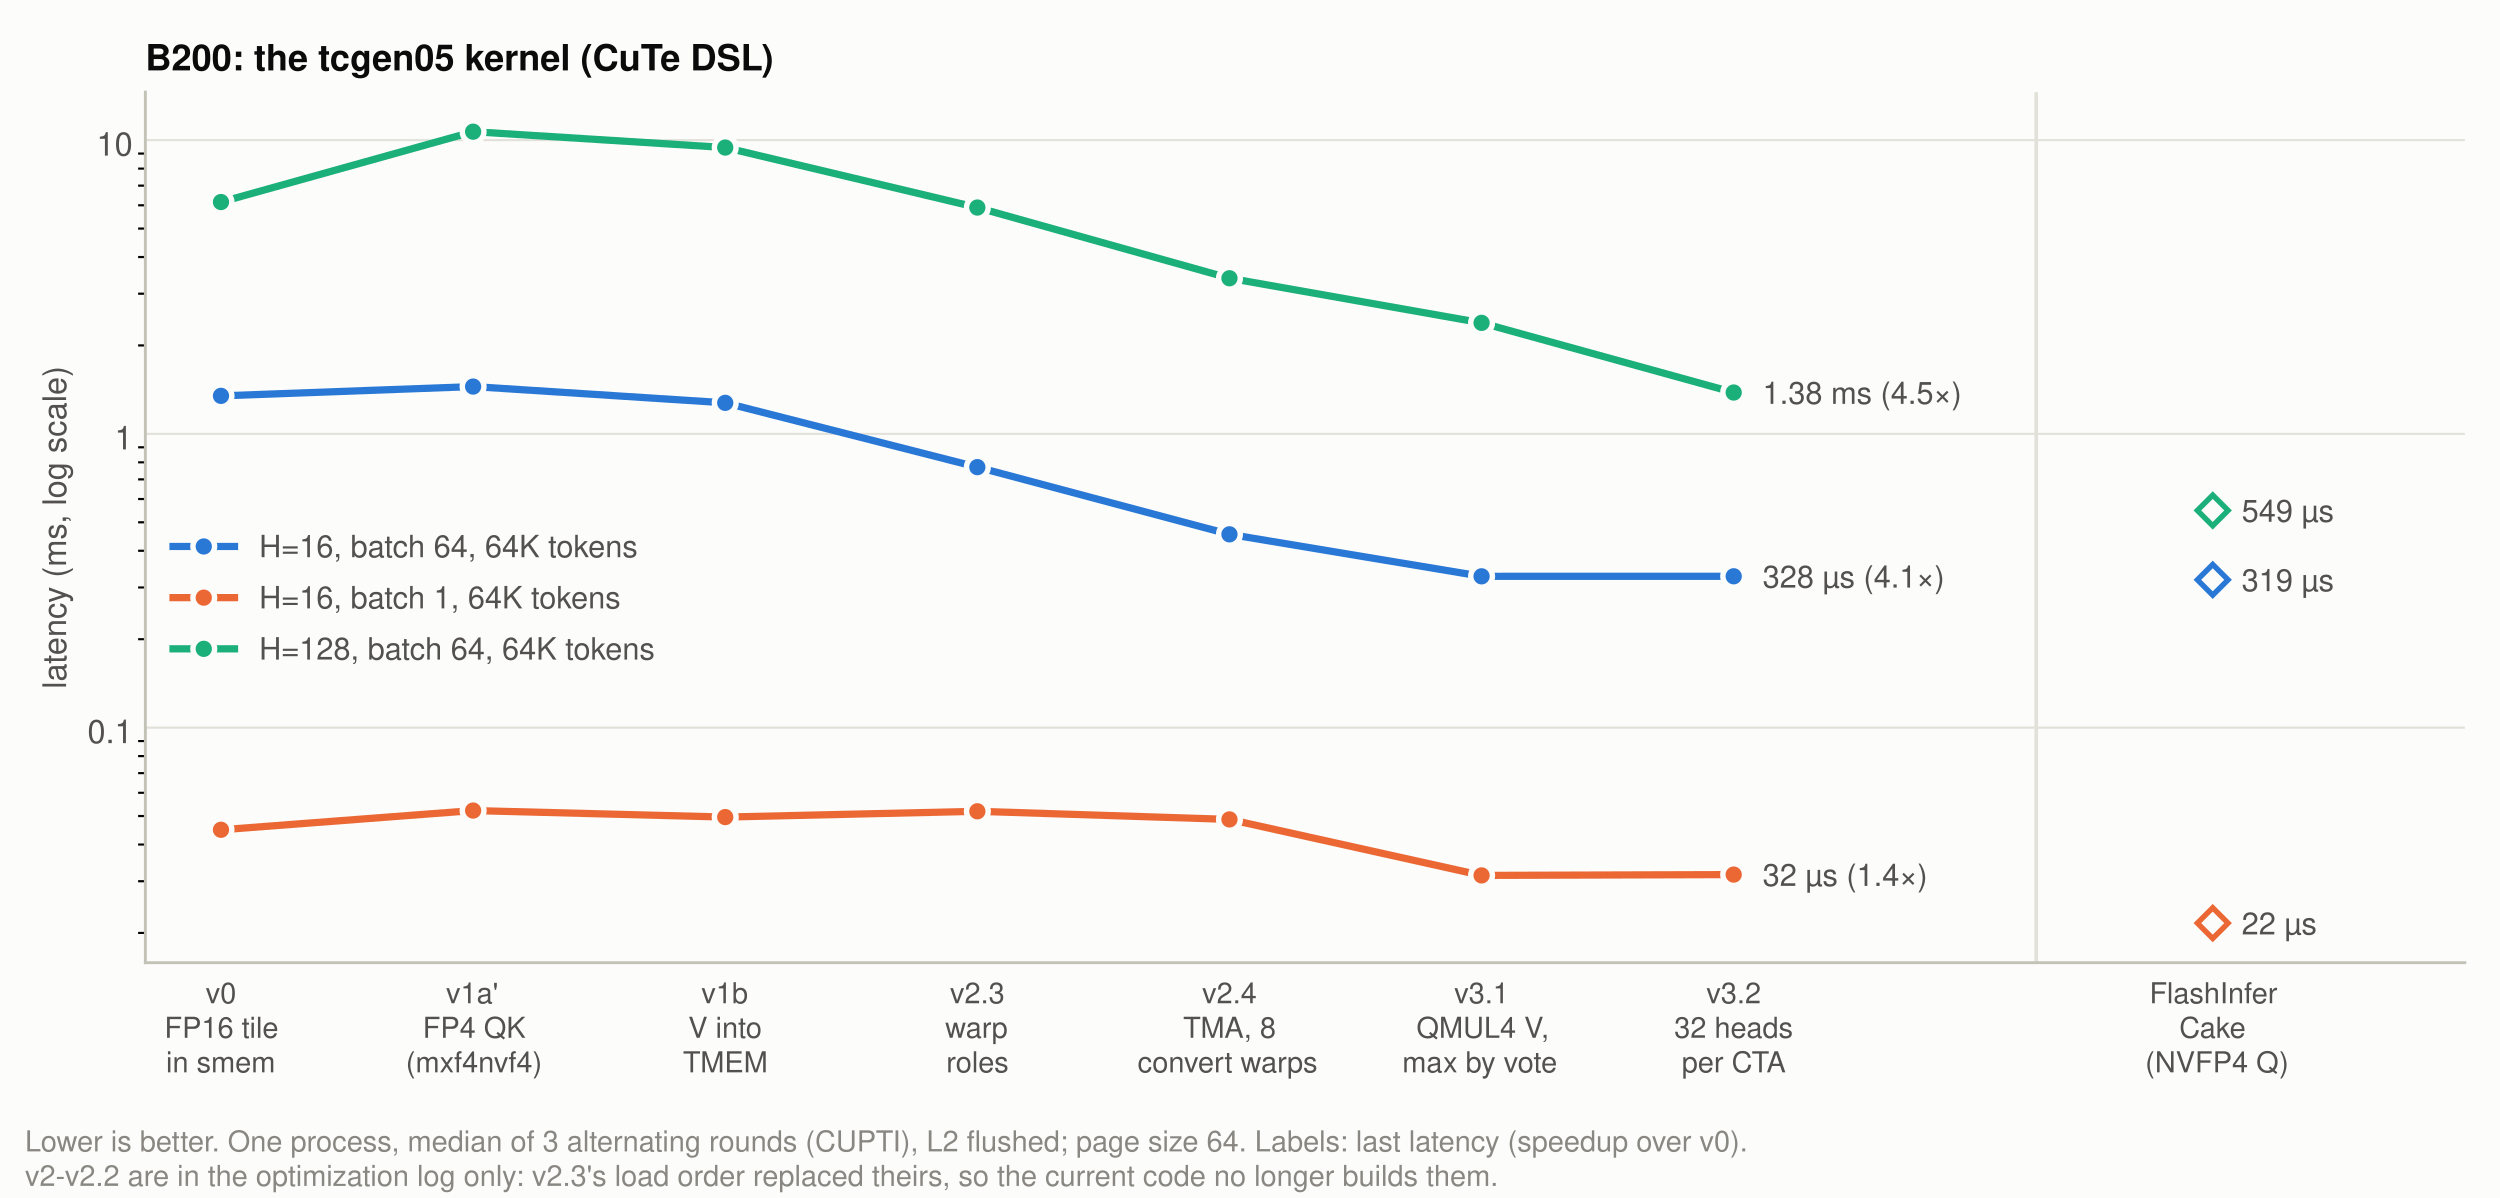
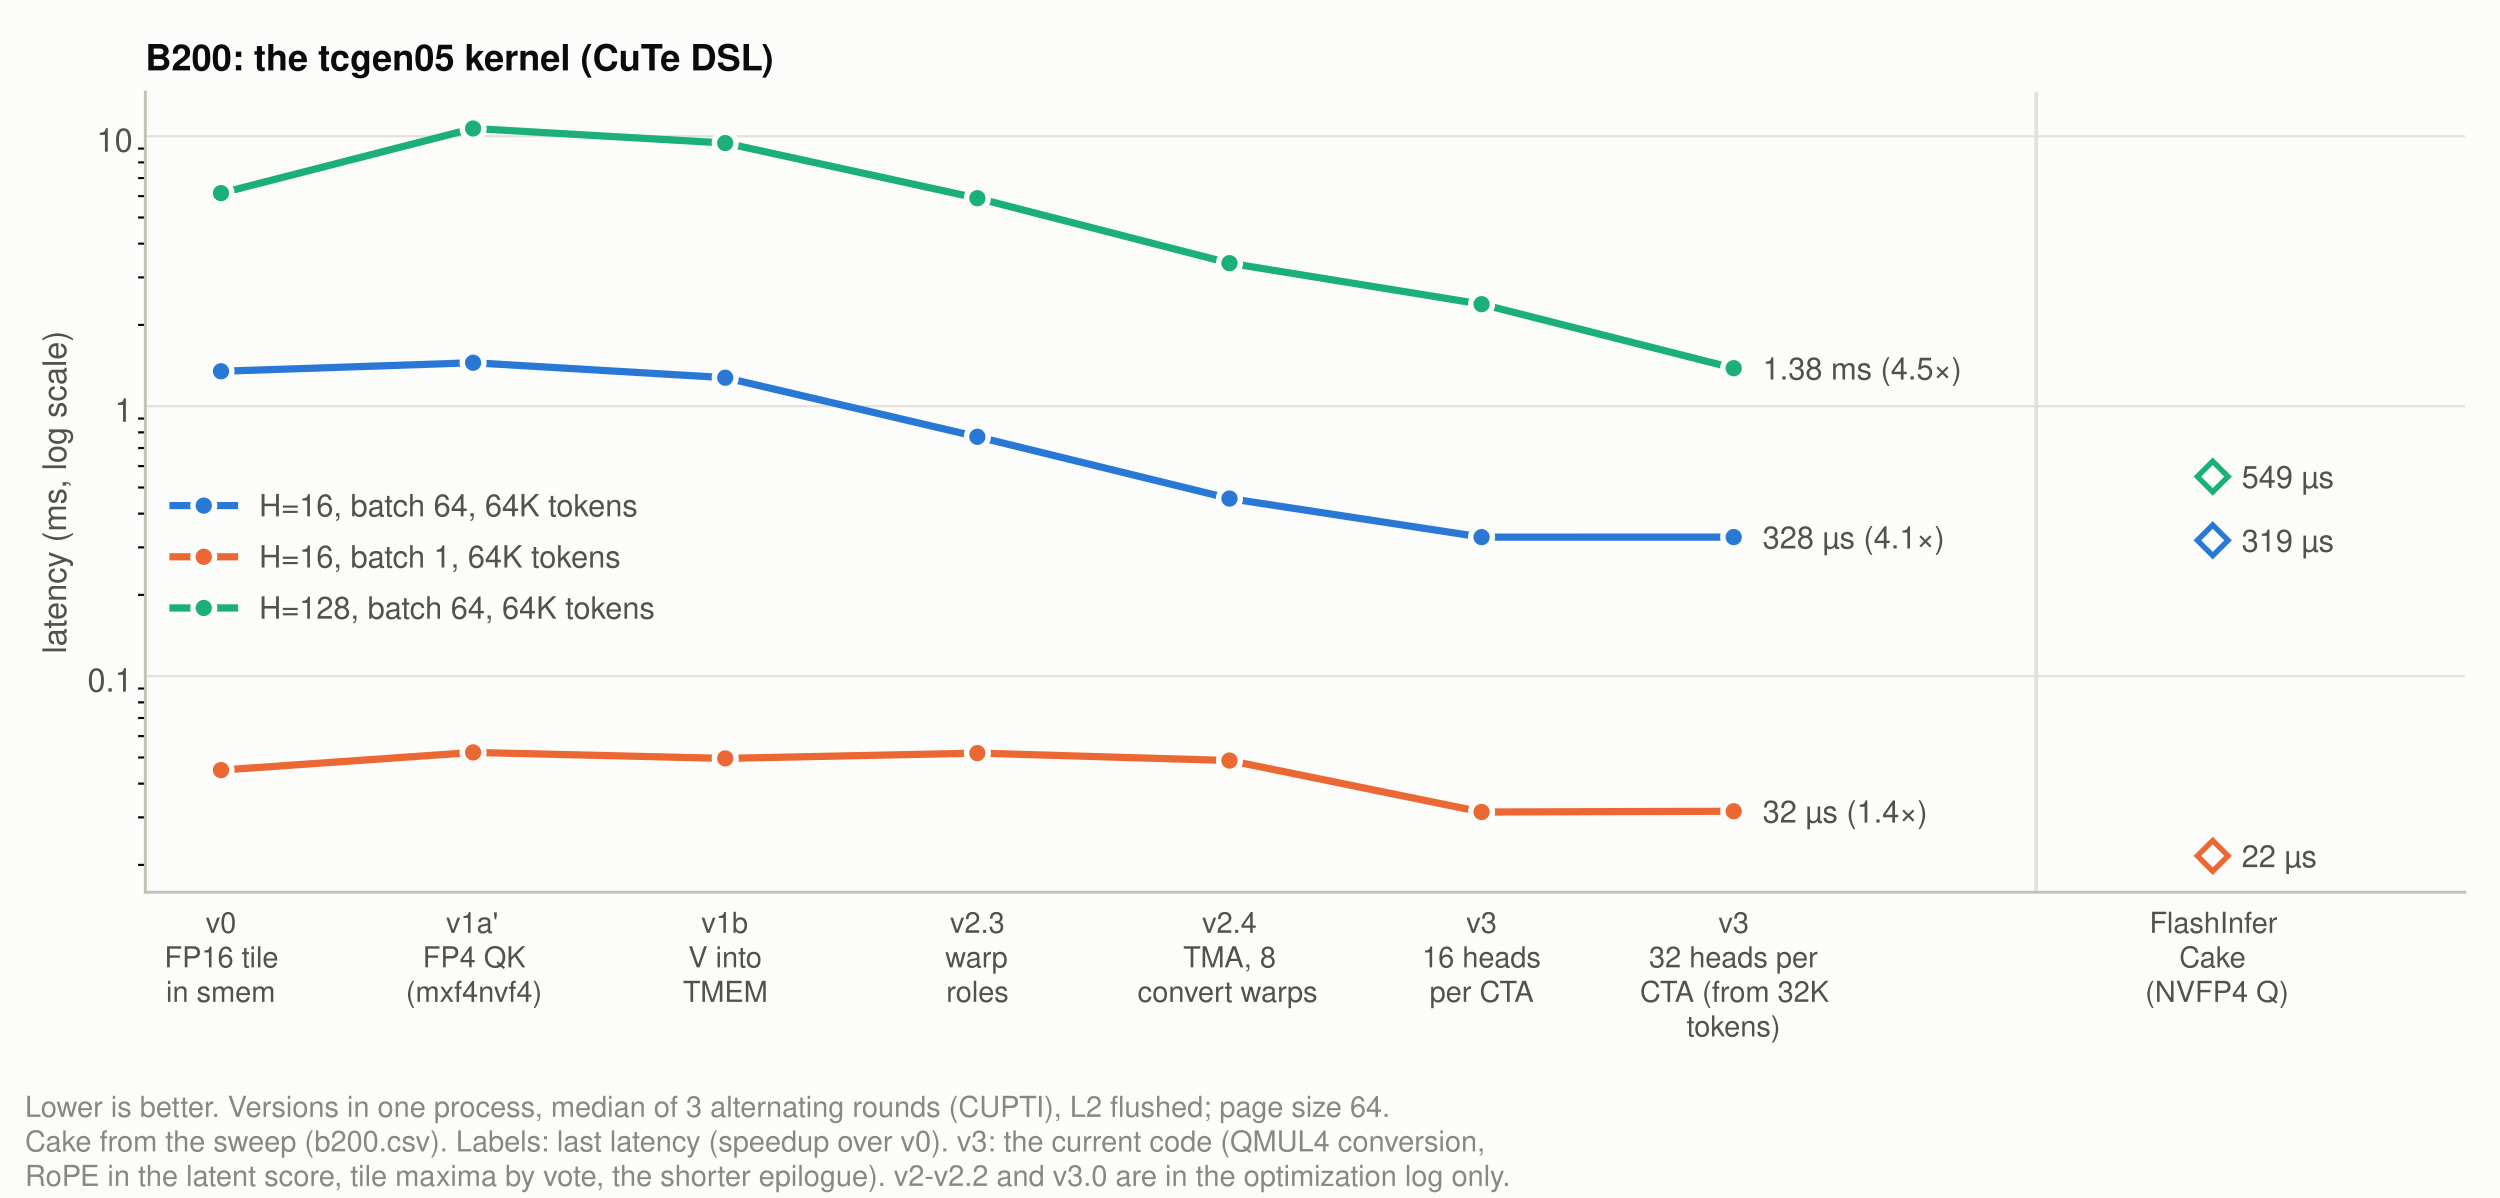
<svg xmlns="http://www.w3.org/2000/svg" xmlns:xlink="http://www.w3.org/1999/xlink" width="691.2pt" height="331.2pt" viewBox="0 0 691.2 331.2" version="1.1">
  <defs>
    <style type="text/css">*{stroke-linejoin: round; stroke-linecap: butt}</style>
  </defs>
  <g id="figure_1">
    <g id="patch_1">
      <path d="M 0 331.2  L 691.2 331.2  L 691.2 0  L 0 0  z " style="fill: #fcfcfb" />
    </g>
    <g id="axes_1">
      <g id="patch_2">
-         <path d="M 40.188 266.164  L 681.48 266.164  L 681.48 25.47  L 40.188 25.47  z " style="fill: #fcfcfb" />
+         <path d="M 40.188 246.684  L 681.48 246.684  L 681.48 25.47  L 40.188 25.47  z " style="fill: #fcfcfb" />
      </g>
      <g id="matplotlib.axis_1">
        <g id="xtick_1">
          <g id="line2d_1" />
          <g id="text_1">
-             <text style="font-size: 8px; font-family: 'Helvetica Neue', 'Helvetica', 'Arial', 'DejaVu Sans', sans-serif; fill: #52514e" transform="translate(56.87595 277.392)">v0</text>
-             <text style="font-size: 8px; font-family: 'Helvetica Neue', 'Helvetica', 'Arial', 'DejaVu Sans', sans-serif; fill: #52514e" transform="translate(45.46782 286.936)">FP16 tile</text>
-             <text style="font-size: 8px; font-family: 'Helvetica Neue', 'Helvetica', 'Arial', 'DejaVu Sans', sans-serif; fill: #52514e" transform="translate(45.90407 296.48)">in smem</text>
+             <text style="font-size: 8px; font-family: 'Helvetica Neue', 'Helvetica', 'Arial', 'DejaVu Sans', sans-serif; fill: #52514e" transform="translate(56.87595 257.912)">v0</text>
+             <text style="font-size: 8px; font-family: 'Helvetica Neue', 'Helvetica', 'Arial', 'DejaVu Sans', sans-serif; fill: #52514e" transform="translate(45.46782 267.456)">FP16 tile</text>
+             <text style="font-size: 8px; font-family: 'Helvetica Neue', 'Helvetica', 'Arial', 'DejaVu Sans', sans-serif; fill: #52514e" transform="translate(45.90407 277)">in smem</text>
          </g>
        </g>
        <g id="xtick_2">
          <g id="line2d_2" />
          <g id="text_2">
-             <text style="font-size: 8px; font-family: 'Helvetica Neue', 'Helvetica', 'Arial', 'DejaVu Sans', sans-serif; fill: #52514e" transform="translate(123.3216 277.392)">v1a'</text>
-             <text style="font-size: 8px; font-family: 'Helvetica Neue', 'Helvetica', 'Arial', 'DejaVu Sans', sans-serif; fill: #52514e" transform="translate(116.8735 286.936)">FP4 QK</text>
-             <text style="font-size: 8px; font-family: 'Helvetica Neue', 'Helvetica', 'Arial', 'DejaVu Sans', sans-serif; fill: #52514e" transform="translate(112.2103 296.48)">(mxf4nvf4)</text>
+             <text style="font-size: 8px; font-family: 'Helvetica Neue', 'Helvetica', 'Arial', 'DejaVu Sans', sans-serif; fill: #52514e" transform="translate(123.3216 257.912)">v1a'</text>
+             <text style="font-size: 8px; font-family: 'Helvetica Neue', 'Helvetica', 'Arial', 'DejaVu Sans', sans-serif; fill: #52514e" transform="translate(116.8735 267.456)">FP4 QK</text>
+             <text style="font-size: 8px; font-family: 'Helvetica Neue', 'Helvetica', 'Arial', 'DejaVu Sans', sans-serif; fill: #52514e" transform="translate(112.2103 277)">(mxf4nvf4)</text>
          </g>
        </g>
        <g id="xtick_3">
          <g id="line2d_3" />
          <g id="text_3">
-             <text style="font-size: 8px; font-family: 'Helvetica Neue', 'Helvetica', 'Arial', 'DejaVu Sans', sans-serif; fill: #52514e" transform="translate(193.9154 277.392)">v1b</text>
-             <text style="font-size: 8px; font-family: 'Helvetica Neue', 'Helvetica', 'Arial', 'DejaVu Sans', sans-serif; fill: #52514e" transform="translate(190.2873 286.936)">V into</text>
-             <text style="font-size: 8px; font-family: 'Helvetica Neue', 'Helvetica', 'Arial', 'DejaVu Sans', sans-serif; fill: #52514e" transform="translate(188.8035 296.48)">TMEM</text>
+             <text style="font-size: 8px; font-family: 'Helvetica Neue', 'Helvetica', 'Arial', 'DejaVu Sans', sans-serif; fill: #52514e" transform="translate(193.9154 257.912)">v1b</text>
+             <text style="font-size: 8px; font-family: 'Helvetica Neue', 'Helvetica', 'Arial', 'DejaVu Sans', sans-serif; fill: #52514e" transform="translate(190.2873 267.456)">V into</text>
+             <text style="font-size: 8px; font-family: 'Helvetica Neue', 'Helvetica', 'Arial', 'DejaVu Sans', sans-serif; fill: #52514e" transform="translate(188.8035 277)">TMEM</text>
          </g>
        </g>
        <g id="xtick_4">
          <g id="line2d_4" />
          <g id="text_4">
-             <text style="font-size: 8px; font-family: 'Helvetica Neue', 'Helvetica', 'Arial', 'DejaVu Sans', sans-serif; fill: #52514e" transform="translate(262.6573 277.392)">v2.3</text>
-             <text style="font-size: 8px; font-family: 'Helvetica Neue', 'Helvetica', 'Arial', 'DejaVu Sans', sans-serif; fill: #52514e" transform="translate(261.3329 286.936)">warp</text>
-             <text style="font-size: 8px; font-family: 'Helvetica Neue', 'Helvetica', 'Arial', 'DejaVu Sans', sans-serif; fill: #52514e" transform="translate(261.6242 296.48)">roles</text>
+             <text style="font-size: 8px; font-family: 'Helvetica Neue', 'Helvetica', 'Arial', 'DejaVu Sans', sans-serif; fill: #52514e" transform="translate(262.6573 257.912)">v2.3</text>
+             <text style="font-size: 8px; font-family: 'Helvetica Neue', 'Helvetica', 'Arial', 'DejaVu Sans', sans-serif; fill: #52514e" transform="translate(261.3329 267.456)">warp</text>
+             <text style="font-size: 8px; font-family: 'Helvetica Neue', 'Helvetica', 'Arial', 'DejaVu Sans', sans-serif; fill: #52514e" transform="translate(261.6242 277)">roles</text>
          </g>
        </g>
        <g id="xtick_5">
          <g id="line2d_5" />
          <g id="text_5">
-             <text style="font-size: 8px; font-family: 'Helvetica Neue', 'Helvetica', 'Arial', 'DejaVu Sans', sans-serif; fill: #52514e" transform="translate(332.3629 277.392)">v2.4</text>
-             <text style="font-size: 8px; font-family: 'Helvetica Neue', 'Helvetica', 'Arial', 'DejaVu Sans', sans-serif; fill: #52514e" transform="translate(327.1029 286.936)">TMA, 8</text>
-             <text style="font-size: 8px; font-family: 'Helvetica Neue', 'Helvetica', 'Arial', 'DejaVu Sans', sans-serif; fill: #52514e" transform="translate(314.5186 296.48)">convert warps</text>
+             <text style="font-size: 8px; font-family: 'Helvetica Neue', 'Helvetica', 'Arial', 'DejaVu Sans', sans-serif; fill: #52514e" transform="translate(332.3629 257.912)">v2.4</text>
+             <text style="font-size: 8px; font-family: 'Helvetica Neue', 'Helvetica', 'Arial', 'DejaVu Sans', sans-serif; fill: #52514e" transform="translate(327.1029 267.456)">TMA, 8</text>
+             <text style="font-size: 8px; font-family: 'Helvetica Neue', 'Helvetica', 'Arial', 'DejaVu Sans', sans-serif; fill: #52514e" transform="translate(314.5186 277)">convert warps</text>
          </g>
        </g>
        <g id="xtick_6">
          <g id="line2d_6" />
          <g id="text_6">
-             <text style="font-size: 8px; font-family: 'Helvetica Neue', 'Helvetica', 'Arial', 'DejaVu Sans', sans-serif; fill: #52514e" transform="translate(402.0686 277.392)">v3.1</text>
-             <text style="font-size: 8px; font-family: 'Helvetica Neue', 'Helvetica', 'Arial', 'DejaVu Sans', sans-serif; fill: #52514e" transform="translate(391.6173 286.936)">QMUL4 V,</text>
-             <text style="font-size: 8px; font-family: 'Helvetica Neue', 'Helvetica', 'Arial', 'DejaVu Sans', sans-serif; fill: #52514e" transform="translate(387.6961 296.48)">max by vote</text>
+             <text style="font-size: 8px; font-family: 'Helvetica Neue', 'Helvetica', 'Arial', 'DejaVu Sans', sans-serif; fill: #52514e" transform="translate(405.4042 257.912)">v3</text>
+             <text style="font-size: 8px; font-family: 'Helvetica Neue', 'Helvetica', 'Arial', 'DejaVu Sans', sans-serif; fill: #52514e" transform="translate(393.1767 267.456)">16 heads</text>
+             <text style="font-size: 8px; font-family: 'Helvetica Neue', 'Helvetica', 'Arial', 'DejaVu Sans', sans-serif; fill: #52514e" transform="translate(395.2561 277)">per CTA</text>
          </g>
        </g>
        <g id="xtick_7">
          <g id="line2d_7" />
          <g id="text_7">
-             <text style="font-size: 8px; font-family: 'Helvetica Neue', 'Helvetica', 'Arial', 'DejaVu Sans', sans-serif; fill: #52514e" transform="translate(471.7742 277.392)">v3.2</text>
-             <text style="font-size: 8px; font-family: 'Helvetica Neue', 'Helvetica', 'Arial', 'DejaVu Sans', sans-serif; fill: #52514e" transform="translate(462.8824 286.936)">32 heads</text>
-             <text style="font-size: 8px; font-family: 'Helvetica Neue', 'Helvetica', 'Arial', 'DejaVu Sans', sans-serif; fill: #52514e" transform="translate(464.9617 296.48)">per CTA</text>
+             <text style="font-size: 8px; font-family: 'Helvetica Neue', 'Helvetica', 'Arial', 'DejaVu Sans', sans-serif; fill: #52514e" transform="translate(475.1099 257.912)">v3</text>
+             <text style="font-size: 8px; font-family: 'Helvetica Neue', 'Helvetica', 'Arial', 'DejaVu Sans', sans-serif; fill: #52514e" transform="translate(455.9186 267.456)">32 heads per</text>
+             <text style="font-size: 8px; font-family: 'Helvetica Neue', 'Helvetica', 'Arial', 'DejaVu Sans', sans-serif; fill: #52514e" transform="translate(453.398 277)">CTA (from 32K</text>
+             <text style="font-size: 8px; font-family: 'Helvetica Neue', 'Helvetica', 'Arial', 'DejaVu Sans', sans-serif; fill: #52514e" transform="translate(466.293 286.544)">tokens)</text>
          </g>
        </g>
        <g id="xtick_8">
          <g id="line2d_8" />
          <g id="text_8">
-             <text style="font-size: 8px; font-family: 'Helvetica Neue', 'Helvetica', 'Arial', 'DejaVu Sans', sans-serif; fill: #52514e" transform="translate(594.2943 277.392)">FlashInfer</text>
-             <text style="font-size: 8px; font-family: 'Helvetica Neue', 'Helvetica', 'Arial', 'DejaVu Sans', sans-serif; fill: #52514e" transform="translate(602.5137 286.936)">Cake</text>
-             <text style="font-size: 8px; font-family: 'Helvetica Neue', 'Helvetica', 'Arial', 'DejaVu Sans', sans-serif; fill: #52514e" transform="translate(593.1062 296.48)">(NVFP4 Q)</text>
+             <text style="font-size: 8px; font-family: 'Helvetica Neue', 'Helvetica', 'Arial', 'DejaVu Sans', sans-serif; fill: #52514e" transform="translate(594.2943 257.912)">FlashInfer</text>
+             <text style="font-size: 8px; font-family: 'Helvetica Neue', 'Helvetica', 'Arial', 'DejaVu Sans', sans-serif; fill: #52514e" transform="translate(602.5137 267.456)">Cake</text>
+             <text style="font-size: 8px; font-family: 'Helvetica Neue', 'Helvetica', 'Arial', 'DejaVu Sans', sans-serif; fill: #52514e" transform="translate(593.1062 277)">(NVFP4 Q)</text>
          </g>
        </g>
      </g>
      <g id="matplotlib.axis_2">
        <g id="ytick_1">
          <g id="line2d_9">
-             <path d="M 40.188 201.173  L 681.48 201.173  " clip-path="url(#pf9c67b14f9)" style="fill: none; stroke: #e1e0d9; stroke-width: 0.6; stroke-linecap: square" />
+             <path d="M 40.188 186.953  L 681.48 186.953  " clip-path="url(#p9bd2ede2f8)" style="fill: none; stroke: #e1e0d9; stroke-width: 0.6; stroke-linecap: square" />
          </g>
          <g id="line2d_10" />
          <g id="text_9">
-             <text style="font-size: 9px; font-family: 'Helvetica Neue', 'Helvetica', 'Arial', 'DejaVu Sans', sans-serif; text-anchor: end; fill: #52514e" x="36.688" y="205.457" transform="rotate(-0 36.688 205.4575)">0.1</text>
+             <text style="font-size: 9px; font-family: 'Helvetica Neue', 'Helvetica', 'Arial', 'DejaVu Sans', sans-serif; text-anchor: end; fill: #52514e" x="36.688" y="191.237" transform="rotate(-0 36.688 191.2373)">0.1</text>
          </g>
        </g>
        <g id="ytick_2">
          <g id="line2d_11">
-             <path d="M 40.188 119.957  L 681.48 119.957  " clip-path="url(#pf9c67b14f9)" style="fill: none; stroke: #e1e0d9; stroke-width: 0.6; stroke-linecap: square" />
+             <path d="M 40.188 112.31  L 681.48 112.31  " clip-path="url(#p9bd2ede2f8)" style="fill: none; stroke: #e1e0d9; stroke-width: 0.6; stroke-linecap: square" />
          </g>
          <g id="line2d_12" />
          <g id="text_10">
-             <text style="font-size: 9px; font-family: 'Helvetica Neue', 'Helvetica', 'Arial', 'DejaVu Sans', sans-serif; text-anchor: end; fill: #52514e" x="36.688" y="124.241" transform="rotate(-0 36.688 124.2412)">1</text>
+             <text style="font-size: 9px; font-family: 'Helvetica Neue', 'Helvetica', 'Arial', 'DejaVu Sans', sans-serif; text-anchor: end; fill: #52514e" x="36.688" y="116.594" transform="rotate(-0 36.688 116.5941)">1</text>
          </g>
        </g>
        <g id="ytick_3">
          <g id="line2d_13">
-             <path d="M 40.188 38.741  L 681.48 38.741  " clip-path="url(#pf9c67b14f9)" style="fill: none; stroke: #e1e0d9; stroke-width: 0.6; stroke-linecap: square" />
+             <path d="M 40.188 37.667  L 681.48 37.667  " clip-path="url(#p9bd2ede2f8)" style="fill: none; stroke: #e1e0d9; stroke-width: 0.6; stroke-linecap: square" />
          </g>
          <g id="line2d_14" />
          <g id="text_11">
-             <text style="font-size: 9px; font-family: 'Helvetica Neue', 'Helvetica', 'Arial', 'DejaVu Sans', sans-serif; text-anchor: end; fill: #52514e" x="36.688" y="43.025" transform="rotate(-0 36.688 43.02499)">10</text>
+             <text style="font-size: 9px; font-family: 'Helvetica Neue', 'Helvetica', 'Arial', 'DejaVu Sans', sans-serif; text-anchor: end; fill: #52514e" x="36.688" y="41.951" transform="rotate(-0 36.688 41.95094)">10</text>
          </g>
        </g>
        <g id="ytick_4">
          <g id="line2d_15">
            <defs>
              <path id="mab02557f26" d="M 0 0  L -2 0  " style="stroke: #000000; stroke-width: 0.6" />
            </defs>
            <g>
-               <use xlink:href="#mab02557f26" x="40.188" y="257.941" style="stroke: #000000; stroke-width: 0.6" />
+               <use xlink:href="#mab02557f26" x="40.188" y="239.127" style="stroke: #000000; stroke-width: 0.6" />
            </g>
          </g>
        </g>
        <g id="ytick_5">
          <g id="line2d_16">
            <g>
-               <use xlink:href="#mab02557f26" x="40.188" y="243.64" style="stroke: #000000; stroke-width: 0.6" />
+               <use xlink:href="#mab02557f26" x="40.188" y="225.983" style="stroke: #000000; stroke-width: 0.6" />
            </g>
          </g>
        </g>
        <g id="ytick_6">
          <g id="line2d_17">
            <g>
-               <use xlink:href="#mab02557f26" x="40.188" y="233.493" style="stroke: #000000; stroke-width: 0.6" />
+               <use xlink:href="#mab02557f26" x="40.188" y="216.657" style="stroke: #000000; stroke-width: 0.6" />
            </g>
          </g>
        </g>
        <g id="ytick_7">
          <g id="line2d_18">
            <g>
-               <use xlink:href="#mab02557f26" x="40.188" y="225.622" style="stroke: #000000; stroke-width: 0.6" />
+               <use xlink:href="#mab02557f26" x="40.188" y="209.423" style="stroke: #000000; stroke-width: 0.6" />
            </g>
          </g>
        </g>
        <g id="ytick_8">
          <g id="line2d_19">
            <g>
-               <use xlink:href="#mab02557f26" x="40.188" y="219.191" style="stroke: #000000; stroke-width: 0.6" />
+               <use xlink:href="#mab02557f26" x="40.188" y="203.513" style="stroke: #000000; stroke-width: 0.6" />
            </g>
          </g>
        </g>
        <g id="ytick_9">
          <g id="line2d_20">
            <g>
-               <use xlink:href="#mab02557f26" x="40.188" y="213.754" style="stroke: #000000; stroke-width: 0.6" />
+               <use xlink:href="#mab02557f26" x="40.188" y="198.516" style="stroke: #000000; stroke-width: 0.6" />
            </g>
          </g>
        </g>
        <g id="ytick_10">
          <g id="line2d_21">
            <g>
-               <use xlink:href="#mab02557f26" x="40.188" y="209.044" style="stroke: #000000; stroke-width: 0.6" />
+               <use xlink:href="#mab02557f26" x="40.188" y="194.187" style="stroke: #000000; stroke-width: 0.6" />
            </g>
          </g>
        </g>
        <g id="ytick_11">
          <g id="line2d_22">
            <g>
-               <use xlink:href="#mab02557f26" x="40.188" y="204.89" style="stroke: #000000; stroke-width: 0.6" />
+               <use xlink:href="#mab02557f26" x="40.188" y="190.369" style="stroke: #000000; stroke-width: 0.6" />
            </g>
          </g>
        </g>
        <g id="ytick_12">
          <g id="line2d_23">
            <g>
-               <use xlink:href="#mab02557f26" x="40.188" y="176.725" style="stroke: #000000; stroke-width: 0.6" />
+               <use xlink:href="#mab02557f26" x="40.188" y="164.483" style="stroke: #000000; stroke-width: 0.6" />
            </g>
          </g>
        </g>
        <g id="ytick_13">
          <g id="line2d_24">
            <g>
-               <use xlink:href="#mab02557f26" x="40.188" y="162.423" style="stroke: #000000; stroke-width: 0.6" />
+               <use xlink:href="#mab02557f26" x="40.188" y="151.339" style="stroke: #000000; stroke-width: 0.6" />
            </g>
          </g>
        </g>
        <g id="ytick_14">
          <g id="line2d_25">
            <g>
-               <use xlink:href="#mab02557f26" x="40.188" y="152.276" style="stroke: #000000; stroke-width: 0.6" />
+               <use xlink:href="#mab02557f26" x="40.188" y="142.014" style="stroke: #000000; stroke-width: 0.6" />
            </g>
          </g>
        </g>
        <g id="ytick_15">
          <g id="line2d_26">
            <g>
-               <use xlink:href="#mab02557f26" x="40.188" y="144.406" style="stroke: #000000; stroke-width: 0.6" />
+               <use xlink:href="#mab02557f26" x="40.188" y="134.78" style="stroke: #000000; stroke-width: 0.6" />
            </g>
          </g>
        </g>
        <g id="ytick_16">
          <g id="line2d_27">
            <g>
-               <use xlink:href="#mab02557f26" x="40.188" y="137.975" style="stroke: #000000; stroke-width: 0.6" />
+               <use xlink:href="#mab02557f26" x="40.188" y="128.87" style="stroke: #000000; stroke-width: 0.6" />
            </g>
          </g>
        </g>
        <g id="ytick_17">
          <g id="line2d_28">
            <g>
-               <use xlink:href="#mab02557f26" x="40.188" y="132.538" style="stroke: #000000; stroke-width: 0.6" />
+               <use xlink:href="#mab02557f26" x="40.188" y="123.873" style="stroke: #000000; stroke-width: 0.6" />
            </g>
          </g>
        </g>
        <g id="ytick_18">
          <g id="line2d_29">
            <g>
-               <use xlink:href="#mab02557f26" x="40.188" y="127.828" style="stroke: #000000; stroke-width: 0.6" />
+               <use xlink:href="#mab02557f26" x="40.188" y="119.544" style="stroke: #000000; stroke-width: 0.6" />
            </g>
          </g>
        </g>
        <g id="ytick_19">
          <g id="line2d_30">
            <g>
-               <use xlink:href="#mab02557f26" x="40.188" y="123.673" style="stroke: #000000; stroke-width: 0.6" />
+               <use xlink:href="#mab02557f26" x="40.188" y="115.726" style="stroke: #000000; stroke-width: 0.6" />
            </g>
          </g>
        </g>
        <g id="ytick_20">
          <g id="line2d_31">
            <g>
-               <use xlink:href="#mab02557f26" x="40.188" y="95.509" style="stroke: #000000; stroke-width: 0.6" />
+               <use xlink:href="#mab02557f26" x="40.188" y="89.84" style="stroke: #000000; stroke-width: 0.6" />
            </g>
          </g>
        </g>
        <g id="ytick_21">
          <g id="line2d_32">
            <g>
-               <use xlink:href="#mab02557f26" x="40.188" y="81.207" style="stroke: #000000; stroke-width: 0.6" />
+               <use xlink:href="#mab02557f26" x="40.188" y="76.696" style="stroke: #000000; stroke-width: 0.6" />
            </g>
          </g>
        </g>
        <g id="ytick_22">
          <g id="line2d_33">
            <g>
-               <use xlink:href="#mab02557f26" x="40.188" y="71.06" style="stroke: #000000; stroke-width: 0.6" />
+               <use xlink:href="#mab02557f26" x="40.188" y="67.37" style="stroke: #000000; stroke-width: 0.6" />
            </g>
          </g>
        </g>
        <g id="ytick_23">
          <g id="line2d_34">
            <g>
-               <use xlink:href="#mab02557f26" x="40.188" y="63.19" style="stroke: #000000; stroke-width: 0.6" />
+               <use xlink:href="#mab02557f26" x="40.188" y="60.137" style="stroke: #000000; stroke-width: 0.6" />
            </g>
          </g>
        </g>
        <g id="ytick_24">
          <g id="line2d_35">
            <g>
-               <use xlink:href="#mab02557f26" x="40.188" y="56.759" style="stroke: #000000; stroke-width: 0.6" />
+               <use xlink:href="#mab02557f26" x="40.188" y="54.226" style="stroke: #000000; stroke-width: 0.6" />
            </g>
          </g>
        </g>
        <g id="ytick_25">
          <g id="line2d_36">
            <g>
-               <use xlink:href="#mab02557f26" x="40.188" y="51.322" style="stroke: #000000; stroke-width: 0.6" />
+               <use xlink:href="#mab02557f26" x="40.188" y="49.229" style="stroke: #000000; stroke-width: 0.6" />
            </g>
          </g>
        </g>
        <g id="ytick_26">
          <g id="line2d_37">
            <g>
-               <use xlink:href="#mab02557f26" x="40.188" y="46.612" style="stroke: #000000; stroke-width: 0.6" />
+               <use xlink:href="#mab02557f26" x="40.188" y="44.901" style="stroke: #000000; stroke-width: 0.6" />
            </g>
          </g>
        </g>
        <g id="ytick_27">
          <g id="line2d_38">
            <g>
-               <use xlink:href="#mab02557f26" x="40.188" y="42.457" style="stroke: #000000; stroke-width: 0.6" />
+               <use xlink:href="#mab02557f26" x="40.188" y="41.082" style="stroke: #000000; stroke-width: 0.6" />
            </g>
          </g>
        </g>
        <g id="text_12">
-           <text style="font-size: 9px; font-family: 'Helvetica Neue', 'Helvetica', 'Arial', 'DejaVu Sans', sans-serif; text-anchor: middle; fill: #52514e" x="18.262" y="145.817" transform="rotate(-90 18.26241 145.817)">latency (ms, log scale)</text>
+           <text style="font-size: 9px; font-family: 'Helvetica Neue', 'Helvetica', 'Arial', 'DejaVu Sans', sans-serif; text-anchor: middle; fill: #52514e" x="18.262" y="136.077" transform="rotate(-90 18.26241 136.077)">latency (ms, log scale)</text>
        </g>
      </g>
      <g id="line2d_39">
-         <path d="M 562.98 266.164  L 562.98 25.47  " clip-path="url(#pf9c67b14f9)" style="fill: none; stroke: #e1e0d9; stroke-linecap: square" />
+         <path d="M 562.98 246.684  L 562.98 25.47  " clip-path="url(#p9bd2ede2f8)" style="fill: none; stroke: #e1e0d9; stroke-linecap: square" />
      </g>
      <g id="patch_3">
-         <path d="M 40.188 266.164  L 40.188 25.47  " style="fill: none; stroke: #c3c2b7; stroke-width: 0.8; stroke-linejoin: miter; stroke-linecap: square" />
+         <path d="M 40.188 246.684  L 40.188 25.47  " style="fill: none; stroke: #c3c2b7; stroke-width: 0.8; stroke-linejoin: miter; stroke-linecap: square" />
      </g>
      <g id="patch_4">
-         <path d="M 40.188 266.164  L 681.48 266.164  " style="fill: none; stroke: #c3c2b7; stroke-width: 0.8; stroke-linejoin: miter; stroke-linecap: square" />
+         <path d="M 40.188 246.684  L 681.48 246.684  " style="fill: none; stroke: #c3c2b7; stroke-width: 0.8; stroke-linejoin: miter; stroke-linecap: square" />
      </g>
      <g id="line2d_40">
-         <path d="M 61.1 109.448  L 130.805 106.878  L 200.511 111.377  L 270.217 129.153  L 339.922 147.732  L 409.628 159.341  L 479.334 159.33  " clip-path="url(#pf9c67b14f9)" style="fill: none; stroke: #2a78d6; stroke-width: 2; stroke-linecap: square" />
+         <path d="M 61.1 102.651  L 130.805 100.29  L 200.511 104.424  L 270.217 120.762  L 339.922 137.837  L 409.628 148.506  L 479.334 148.496  " clip-path="url(#p9bd2ede2f8)" style="fill: none; stroke: #2a78d6; stroke-width: 2; stroke-linecap: square" />
        <defs>
          <path id="mfd318511e0" d="M 0 3  C 0.796 3 1.559 2.684 2.121 2.121  C 2.684 1.559 3 0.796 3 0  C 3 -0.796 2.684 -1.559 2.121 -2.121  C 1.559 -2.684 0.796 -3 0 -3  C -0.796 -3 -1.559 -2.684 -2.121 -2.121  C -2.684 -1.559 -3 -0.796 -3 0  C -3 0.796 -2.684 1.559 -2.121 2.121  C -1.559 2.684 -0.796 3 0 3  z " style="stroke: #fcfcfb; stroke-width: 1.5" />
        </defs>
-         <g clip-path="url(#pf9c67b14f9)">
-           <use xlink:href="#mfd318511e0" x="61.1" y="109.448" style="fill: #2a78d6; stroke: #fcfcfb; stroke-width: 1.5" />
-           <use xlink:href="#mfd318511e0" x="130.805" y="106.878" style="fill: #2a78d6; stroke: #fcfcfb; stroke-width: 1.5" />
-           <use xlink:href="#mfd318511e0" x="200.511" y="111.377" style="fill: #2a78d6; stroke: #fcfcfb; stroke-width: 1.5" />
-           <use xlink:href="#mfd318511e0" x="270.217" y="129.153" style="fill: #2a78d6; stroke: #fcfcfb; stroke-width: 1.5" />
-           <use xlink:href="#mfd318511e0" x="339.922" y="147.732" style="fill: #2a78d6; stroke: #fcfcfb; stroke-width: 1.5" />
-           <use xlink:href="#mfd318511e0" x="409.628" y="159.341" style="fill: #2a78d6; stroke: #fcfcfb; stroke-width: 1.5" />
-           <use xlink:href="#mfd318511e0" x="479.334" y="159.33" style="fill: #2a78d6; stroke: #fcfcfb; stroke-width: 1.5" />
+         <g clip-path="url(#p9bd2ede2f8)">
+           <use xlink:href="#mfd318511e0" x="61.1" y="102.651" style="fill: #2a78d6; stroke: #fcfcfb; stroke-width: 1.5" />
+           <use xlink:href="#mfd318511e0" x="130.805" y="100.29" style="fill: #2a78d6; stroke: #fcfcfb; stroke-width: 1.5" />
+           <use xlink:href="#mfd318511e0" x="200.511" y="104.424" style="fill: #2a78d6; stroke: #fcfcfb; stroke-width: 1.5" />
+           <use xlink:href="#mfd318511e0" x="270.217" y="120.762" style="fill: #2a78d6; stroke: #fcfcfb; stroke-width: 1.5" />
+           <use xlink:href="#mfd318511e0" x="339.922" y="137.837" style="fill: #2a78d6; stroke: #fcfcfb; stroke-width: 1.5" />
+           <use xlink:href="#mfd318511e0" x="409.628" y="148.506" style="fill: #2a78d6; stroke: #fcfcfb; stroke-width: 1.5" />
+           <use xlink:href="#mfd318511e0" x="479.334" y="148.496" style="fill: #2a78d6; stroke: #fcfcfb; stroke-width: 1.5" />
        </g>
      </g>
      <g id="text_13">
-         <text style="font-size: 8.5px; font-family: 'Helvetica Neue', 'Helvetica', 'Arial', 'DejaVu Sans', sans-serif; text-anchor: start; fill: #52514e" x="487.334" y="162.471" transform="rotate(-0 487.3336 162.4707)">328 µs  (4.1×)</text>
+         <text style="font-size: 8.5px; font-family: 'Helvetica Neue', 'Helvetica', 'Arial', 'DejaVu Sans', sans-serif; text-anchor: start; fill: #52514e" x="487.334" y="151.637" transform="rotate(-0 487.3336 151.6371)">328 µs  (4.1×)</text>
      </g>
      <g id="line2d_41">
        <defs>
          <path id="m945b374e4c" d="M -0 4.243  L 4.243 0  L 0 -4.243  L -4.243 -0  z " style="stroke: #2a78d6; stroke-width: 1.5; stroke-linejoin: miter" />
        </defs>
-         <g clip-path="url(#pf9c67b14f9)">
-           <use xlink:href="#m945b374e4c" x="611.774" y="160.302" style="fill-opacity: 0; stroke: #2a78d6; stroke-width: 1.5; stroke-linejoin: miter" />
+         <g clip-path="url(#p9bd2ede2f8)">
+           <use xlink:href="#m945b374e4c" x="611.774" y="149.389" style="fill-opacity: 0; stroke: #2a78d6; stroke-width: 1.5; stroke-linejoin: miter" />
        </g>
      </g>
      <g id="text_14">
-         <text style="font-size: 8.5px; font-family: 'Helvetica Neue', 'Helvetica', 'Arial', 'DejaVu Sans', sans-serif; text-anchor: start; fill: #52514e" x="619.774" y="163.442" transform="rotate(-0 619.7743 163.4423)">319 µs</text>
+         <text style="font-size: 8.5px; font-family: 'Helvetica Neue', 'Helvetica', 'Arial', 'DejaVu Sans', sans-serif; text-anchor: start; fill: #52514e" x="619.774" y="152.53" transform="rotate(-0 619.7743 152.53)">319 µs</text>
      </g>
      <g id="line2d_42">
-         <path d="M 61.1 229.417  L 130.805 224.103  L 200.511 225.905  L 270.217 224.307  L 339.922 226.551  L 409.628 242.031  L 479.334 241.807  " clip-path="url(#pf9c67b14f9)" style="fill: none; stroke: #eb6834; stroke-width: 2; stroke-linecap: square" />
+         <path d="M 61.1 212.911  L 130.805 208.027  L 200.511 209.684  L 270.217 208.214  L 339.922 210.277  L 409.628 224.504  L 479.334 224.298  " clip-path="url(#p9bd2ede2f8)" style="fill: none; stroke: #eb6834; stroke-width: 2; stroke-linecap: square" />
        <defs>
          <path id="m817eb1cf19" d="M 0 3  C 0.796 3 1.559 2.684 2.121 2.121  C 2.684 1.559 3 0.796 3 0  C 3 -0.796 2.684 -1.559 2.121 -2.121  C 1.559 -2.684 0.796 -3 0 -3  C -0.796 -3 -1.559 -2.684 -2.121 -2.121  C -2.684 -1.559 -3 -0.796 -3 0  C -3 0.796 -2.684 1.559 -2.121 2.121  C -1.559 2.684 -0.796 3 0 3  z " style="stroke: #fcfcfb; stroke-width: 1.5" />
        </defs>
-         <g clip-path="url(#pf9c67b14f9)">
-           <use xlink:href="#m817eb1cf19" x="61.1" y="229.417" style="fill: #eb6834; stroke: #fcfcfb; stroke-width: 1.5" />
-           <use xlink:href="#m817eb1cf19" x="130.805" y="224.103" style="fill: #eb6834; stroke: #fcfcfb; stroke-width: 1.5" />
-           <use xlink:href="#m817eb1cf19" x="200.511" y="225.905" style="fill: #eb6834; stroke: #fcfcfb; stroke-width: 1.5" />
-           <use xlink:href="#m817eb1cf19" x="270.217" y="224.307" style="fill: #eb6834; stroke: #fcfcfb; stroke-width: 1.5" />
-           <use xlink:href="#m817eb1cf19" x="339.922" y="226.551" style="fill: #eb6834; stroke: #fcfcfb; stroke-width: 1.5" />
-           <use xlink:href="#m817eb1cf19" x="409.628" y="242.031" style="fill: #eb6834; stroke: #fcfcfb; stroke-width: 1.5" />
-           <use xlink:href="#m817eb1cf19" x="479.334" y="241.807" style="fill: #eb6834; stroke: #fcfcfb; stroke-width: 1.5" />
+         <g clip-path="url(#p9bd2ede2f8)">
+           <use xlink:href="#m817eb1cf19" x="61.1" y="212.911" style="fill: #eb6834; stroke: #fcfcfb; stroke-width: 1.5" />
+           <use xlink:href="#m817eb1cf19" x="130.805" y="208.027" style="fill: #eb6834; stroke: #fcfcfb; stroke-width: 1.5" />
+           <use xlink:href="#m817eb1cf19" x="200.511" y="209.684" style="fill: #eb6834; stroke: #fcfcfb; stroke-width: 1.5" />
+           <use xlink:href="#m817eb1cf19" x="270.217" y="208.214" style="fill: #eb6834; stroke: #fcfcfb; stroke-width: 1.5" />
+           <use xlink:href="#m817eb1cf19" x="339.922" y="210.277" style="fill: #eb6834; stroke: #fcfcfb; stroke-width: 1.5" />
+           <use xlink:href="#m817eb1cf19" x="409.628" y="224.504" style="fill: #eb6834; stroke: #fcfcfb; stroke-width: 1.5" />
+           <use xlink:href="#m817eb1cf19" x="479.334" y="224.298" style="fill: #eb6834; stroke: #fcfcfb; stroke-width: 1.5" />
        </g>
      </g>
      <g id="text_15">
-         <text style="font-size: 8.5px; font-family: 'Helvetica Neue', 'Helvetica', 'Arial', 'DejaVu Sans', sans-serif; text-anchor: start; fill: #52514e" x="487.334" y="244.948" transform="rotate(-0 487.3336 244.9478)">32 µs  (1.4×)</text>
+         <text style="font-size: 8.5px; font-family: 'Helvetica Neue', 'Helvetica', 'Arial', 'DejaVu Sans', sans-serif; text-anchor: start; fill: #52514e" x="487.334" y="227.439" transform="rotate(-0 487.3336 227.439)">32 µs  (1.4×)</text>
      </g>
      <g id="line2d_43">
        <defs>
          <path id="mfdeab0e643" d="M -0 4.243  L 4.243 0  L 0 -4.243  L -4.243 -0  z " style="stroke: #eb6834; stroke-width: 1.5; stroke-linejoin: miter" />
        </defs>
-         <g clip-path="url(#pf9c67b14f9)">
-           <use xlink:href="#mfdeab0e643" x="611.774" y="255.223" style="fill-opacity: 0; stroke: #eb6834; stroke-width: 1.5; stroke-linejoin: miter" />
+         <g clip-path="url(#p9bd2ede2f8)">
+           <use xlink:href="#mfdeab0e643" x="611.774" y="236.629" style="fill-opacity: 0; stroke: #eb6834; stroke-width: 1.5; stroke-linejoin: miter" />
        </g>
      </g>
      <g id="text_16">
-         <text style="font-size: 8.5px; font-family: 'Helvetica Neue', 'Helvetica', 'Arial', 'DejaVu Sans', sans-serif; text-anchor: start; fill: #52514e" x="619.774" y="258.364" transform="rotate(-0 619.7743 258.3641)">22 µs</text>
+         <text style="font-size: 8.5px; font-family: 'Helvetica Neue', 'Helvetica', 'Arial', 'DejaVu Sans', sans-serif; text-anchor: start; fill: #52514e" x="619.774" y="239.77" transform="rotate(-0 619.7743 239.7696)">22 µs</text>
      </g>
      <g id="line2d_44">
-         <path d="M 61.1 55.861  L 130.805 36.411  L 200.511 40.793  L 270.217 57.383  L 339.922 76.93  L 409.628 89.265  L 479.334 108.525  " clip-path="url(#pf9c67b14f9)" style="fill: none; stroke: #1baf7a; stroke-width: 2; stroke-linecap: square" />
+         <path d="M 61.1 53.401  L 130.805 35.525  L 200.511 39.553  L 270.217 54.8  L 339.922 72.765  L 409.628 84.102  L 479.334 101.803  " clip-path="url(#p9bd2ede2f8)" style="fill: none; stroke: #1baf7a; stroke-width: 2; stroke-linecap: square" />
        <defs>
          <path id="m57a356bcb9" d="M 0 3  C 0.796 3 1.559 2.684 2.121 2.121  C 2.684 1.559 3 0.796 3 0  C 3 -0.796 2.684 -1.559 2.121 -2.121  C 1.559 -2.684 0.796 -3 0 -3  C -0.796 -3 -1.559 -2.684 -2.121 -2.121  C -2.684 -1.559 -3 -0.796 -3 0  C -3 0.796 -2.684 1.559 -2.121 2.121  C -1.559 2.684 -0.796 3 0 3  z " style="stroke: #fcfcfb; stroke-width: 1.5" />
        </defs>
-         <g clip-path="url(#pf9c67b14f9)">
-           <use xlink:href="#m57a356bcb9" x="61.1" y="55.861" style="fill: #1baf7a; stroke: #fcfcfb; stroke-width: 1.5" />
-           <use xlink:href="#m57a356bcb9" x="130.805" y="36.411" style="fill: #1baf7a; stroke: #fcfcfb; stroke-width: 1.5" />
-           <use xlink:href="#m57a356bcb9" x="200.511" y="40.793" style="fill: #1baf7a; stroke: #fcfcfb; stroke-width: 1.5" />
-           <use xlink:href="#m57a356bcb9" x="270.217" y="57.383" style="fill: #1baf7a; stroke: #fcfcfb; stroke-width: 1.5" />
-           <use xlink:href="#m57a356bcb9" x="339.922" y="76.93" style="fill: #1baf7a; stroke: #fcfcfb; stroke-width: 1.5" />
-           <use xlink:href="#m57a356bcb9" x="409.628" y="89.265" style="fill: #1baf7a; stroke: #fcfcfb; stroke-width: 1.5" />
-           <use xlink:href="#m57a356bcb9" x="479.334" y="108.525" style="fill: #1baf7a; stroke: #fcfcfb; stroke-width: 1.5" />
+         <g clip-path="url(#p9bd2ede2f8)">
+           <use xlink:href="#m57a356bcb9" x="61.1" y="53.401" style="fill: #1baf7a; stroke: #fcfcfb; stroke-width: 1.5" />
+           <use xlink:href="#m57a356bcb9" x="130.805" y="35.525" style="fill: #1baf7a; stroke: #fcfcfb; stroke-width: 1.5" />
+           <use xlink:href="#m57a356bcb9" x="200.511" y="39.553" style="fill: #1baf7a; stroke: #fcfcfb; stroke-width: 1.5" />
+           <use xlink:href="#m57a356bcb9" x="270.217" y="54.8" style="fill: #1baf7a; stroke: #fcfcfb; stroke-width: 1.5" />
+           <use xlink:href="#m57a356bcb9" x="339.922" y="72.765" style="fill: #1baf7a; stroke: #fcfcfb; stroke-width: 1.5" />
+           <use xlink:href="#m57a356bcb9" x="409.628" y="84.102" style="fill: #1baf7a; stroke: #fcfcfb; stroke-width: 1.5" />
+           <use xlink:href="#m57a356bcb9" x="479.334" y="101.803" style="fill: #1baf7a; stroke: #fcfcfb; stroke-width: 1.5" />
        </g>
      </g>
      <g id="text_17">
-         <text style="font-size: 8.5px; font-family: 'Helvetica Neue', 'Helvetica', 'Arial', 'DejaVu Sans', sans-serif; text-anchor: start; fill: #52514e" x="487.334" y="111.666" transform="rotate(-0 487.3336 111.666)">1.38 ms  (4.5×)</text>
+         <text style="font-size: 8.5px; font-family: 'Helvetica Neue', 'Helvetica', 'Arial', 'DejaVu Sans', sans-serif; text-anchor: start; fill: #52514e" x="487.334" y="104.944" transform="rotate(-0 487.3336 104.9441)">1.38 ms  (4.5×)</text>
      </g>
      <g id="line2d_45">
        <defs>
          <path id="mf8506a5ba7" d="M -0 4.243  L 4.243 0  L 0 -4.243  L -4.243 -0  z " style="stroke: #1baf7a; stroke-width: 1.5; stroke-linejoin: miter" />
        </defs>
-         <g clip-path="url(#pf9c67b14f9)">
-           <use xlink:href="#mf8506a5ba7" x="611.774" y="141.125" style="fill-opacity: 0; stroke: #1baf7a; stroke-width: 1.5; stroke-linejoin: miter" />
+         <g clip-path="url(#p9bd2ede2f8)">
+           <use xlink:href="#mf8506a5ba7" x="611.774" y="131.765" style="fill-opacity: 0; stroke: #1baf7a; stroke-width: 1.5; stroke-linejoin: miter" />
        </g>
      </g>
      <g id="text_18">
-         <text style="font-size: 8.5px; font-family: 'Helvetica Neue', 'Helvetica', 'Arial', 'DejaVu Sans', sans-serif; text-anchor: start; fill: #52514e" x="619.774" y="144.266" transform="rotate(-0 619.7743 144.2658)">549 µs</text>
+         <text style="font-size: 8.5px; font-family: 'Helvetica Neue', 'Helvetica', 'Arial', 'DejaVu Sans', sans-serif; text-anchor: start; fill: #52514e" x="619.774" y="134.906" transform="rotate(-0 619.7743 134.9055)">549 µs</text>
      </g>
      <g id="text_19">
        <text style="font-weight: 700; font-size: 10px; font-family: 'Helvetica Neue', 'Helvetica', 'Arial', 'DejaVu Sans', sans-serif; text-anchor: start; fill: #0b0b0b" x="40.188" y="19.47" transform="rotate(-0 40.188 19.47)">B200: the tcgen05 kernel (CuTe DSL)</text>
      </g>
      <g id="legend_1">
        <g id="line2d_46">
-           <path d="M 47.838 151.086  L 56.338 151.086  L 64.838 151.086  " style="fill: none; stroke: #2a78d6; stroke-width: 2; stroke-linecap: square" />
+           <path d="M 47.838 139.787  L 56.338 139.787  L 64.838 139.787  " style="fill: none; stroke: #2a78d6; stroke-width: 2; stroke-linecap: square" />
          <g>
-             <use xlink:href="#mfd318511e0" x="56.338" y="151.086" style="fill: #2a78d6; stroke: #fcfcfb; stroke-width: 1.5" />
+             <use xlink:href="#mfd318511e0" x="56.338" y="139.787" style="fill: #2a78d6; stroke: #fcfcfb; stroke-width: 1.5" />
          </g>
        </g>
        <g id="text_20">
-           <text style="font-size: 8.5px; font-family: 'Helvetica Neue', 'Helvetica', 'Arial', 'DejaVu Sans', sans-serif; text-anchor: start; fill: #52514e" x="71.638" y="154.061" transform="rotate(-0 71.638 154.0608)">H=16, batch 64, 64K tokens</text>
+           <text style="font-size: 8.5px; font-family: 'Helvetica Neue', 'Helvetica', 'Arial', 'DejaVu Sans', sans-serif; text-anchor: start; fill: #52514e" x="71.638" y="142.762" transform="rotate(-0 71.638 142.7624)">H=16, batch 64, 64K tokens</text>
        </g>
        <g id="line2d_47">
-           <path d="M 47.838 165.238  L 56.338 165.238  L 64.838 165.238  " style="fill: none; stroke: #eb6834; stroke-width: 2; stroke-linecap: square" />
+           <path d="M 47.838 153.94  L 56.338 153.94  L 64.838 153.94  " style="fill: none; stroke: #eb6834; stroke-width: 2; stroke-linecap: square" />
          <g>
-             <use xlink:href="#m817eb1cf19" x="56.338" y="165.238" style="fill: #eb6834; stroke: #fcfcfb; stroke-width: 1.5" />
+             <use xlink:href="#m817eb1cf19" x="56.338" y="153.94" style="fill: #eb6834; stroke: #fcfcfb; stroke-width: 1.5" />
          </g>
        </g>
        <g id="text_21">
-           <text style="font-size: 8.5px; font-family: 'Helvetica Neue', 'Helvetica', 'Arial', 'DejaVu Sans', sans-serif; text-anchor: start; fill: #52514e" x="71.638" y="168.213" transform="rotate(-0 71.638 168.2133)">H=16, batch 1, 64K tokens</text>
+           <text style="font-size: 8.5px; font-family: 'Helvetica Neue', 'Helvetica', 'Arial', 'DejaVu Sans', sans-serif; text-anchor: start; fill: #52514e" x="71.638" y="156.915" transform="rotate(-0 71.638 156.9149)">H=16, batch 1, 64K tokens</text>
        </g>
        <g id="line2d_48">
-           <path d="M 47.838 179.391  L 56.338 179.391  L 64.838 179.391  " style="fill: none; stroke: #1baf7a; stroke-width: 2; stroke-linecap: square" />
+           <path d="M 47.838 168.092  L 56.338 168.092  L 64.838 168.092  " style="fill: none; stroke: #1baf7a; stroke-width: 2; stroke-linecap: square" />
          <g>
-             <use xlink:href="#m57a356bcb9" x="56.338" y="179.391" style="fill: #1baf7a; stroke: #fcfcfb; stroke-width: 1.5" />
+             <use xlink:href="#m57a356bcb9" x="56.338" y="168.092" style="fill: #1baf7a; stroke: #fcfcfb; stroke-width: 1.5" />
          </g>
        </g>
        <g id="text_22">
-           <text style="font-size: 8.5px; font-family: 'Helvetica Neue', 'Helvetica', 'Arial', 'DejaVu Sans', sans-serif; text-anchor: start; fill: #52514e" x="71.638" y="182.366" transform="rotate(-0 71.638 182.3658)">H=128, batch 64, 64K tokens</text>
+           <text style="font-size: 8.5px; font-family: 'Helvetica Neue', 'Helvetica', 'Arial', 'DejaVu Sans', sans-serif; text-anchor: start; fill: #52514e" x="71.638" y="171.067" transform="rotate(-0 71.638 171.0674)">H=128, batch 64, 64K tokens</text>
        </g>
      </g>
    </g>
    <g id="text_23">
-       <text style="font-size: 8px; font-family: 'Helvetica Neue', 'Helvetica', 'Arial', 'DejaVu Sans', sans-serif; fill: #898781" transform="translate(6.912 318.344)">Lower is better. One process, median of 3 alternating rounds (CUPTI), L2 flushed; page size 64. Labels: last latency (speedup over v0).</text>
-       <text style="font-size: 8px; font-family: 'Helvetica Neue', 'Helvetica', 'Arial', 'DejaVu Sans', sans-serif; fill: #898781" transform="translate(6.912 327.888)">v2-v2.2 are in the optimization log only: v2.3's load order replaced theirs, so the current code no longer builds them.</text>
+       <text style="font-size: 8px; font-family: 'Helvetica Neue', 'Helvetica', 'Arial', 'DejaVu Sans', sans-serif; fill: #898781" transform="translate(6.912 308.8)">Lower is better. Versions in one process, median of 3 alternating rounds (CUPTI), L2 flushed; page size 64.</text>
+       <text style="font-size: 8px; font-family: 'Helvetica Neue', 'Helvetica', 'Arial', 'DejaVu Sans', sans-serif; fill: #898781" transform="translate(6.912 318.344)">Cake from the sweep (b200.csv). Labels: last latency (speedup over v0). v3: the current code (QMUL4 conversion,</text>
+       <text style="font-size: 8px; font-family: 'Helvetica Neue', 'Helvetica', 'Arial', 'DejaVu Sans', sans-serif; fill: #898781" transform="translate(6.912 327.888)">RoPE in the latent score, tile maxima by vote, the shorter epilogue). v2-v2.2 and v3.0 are in the optimization log only.</text>
    </g>
  </g>
  <defs>
-     <clipPath id="pf9c67b14f9">
-       <rect x="40.188" y="25.47" width="641.292" height="240.694" />
+     <clipPath id="p9bd2ede2f8">
+       <rect x="40.188" y="25.47" width="641.292" height="221.214" />
    </clipPath>
  </defs>
</svg>
